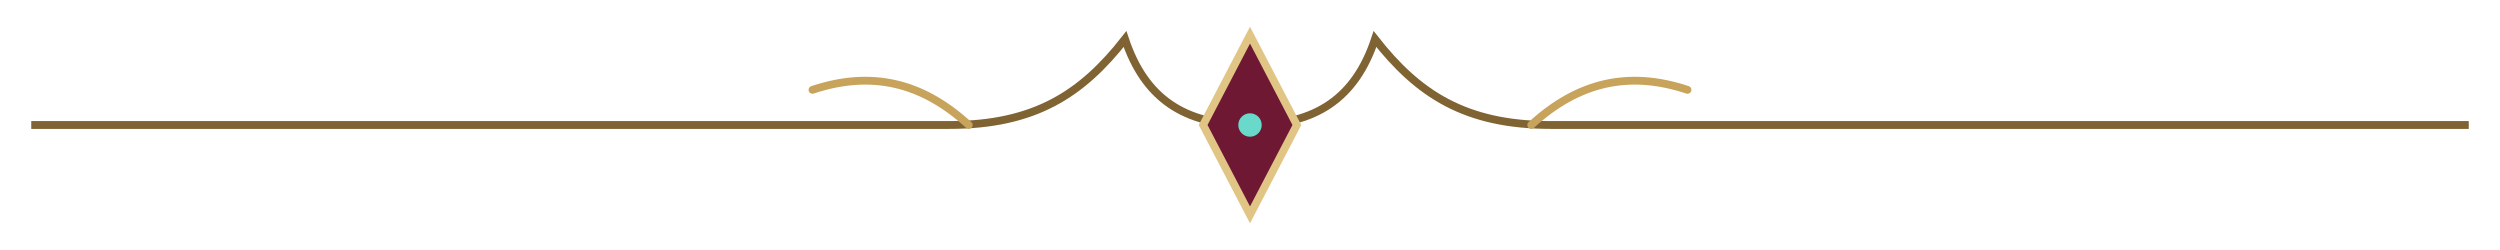
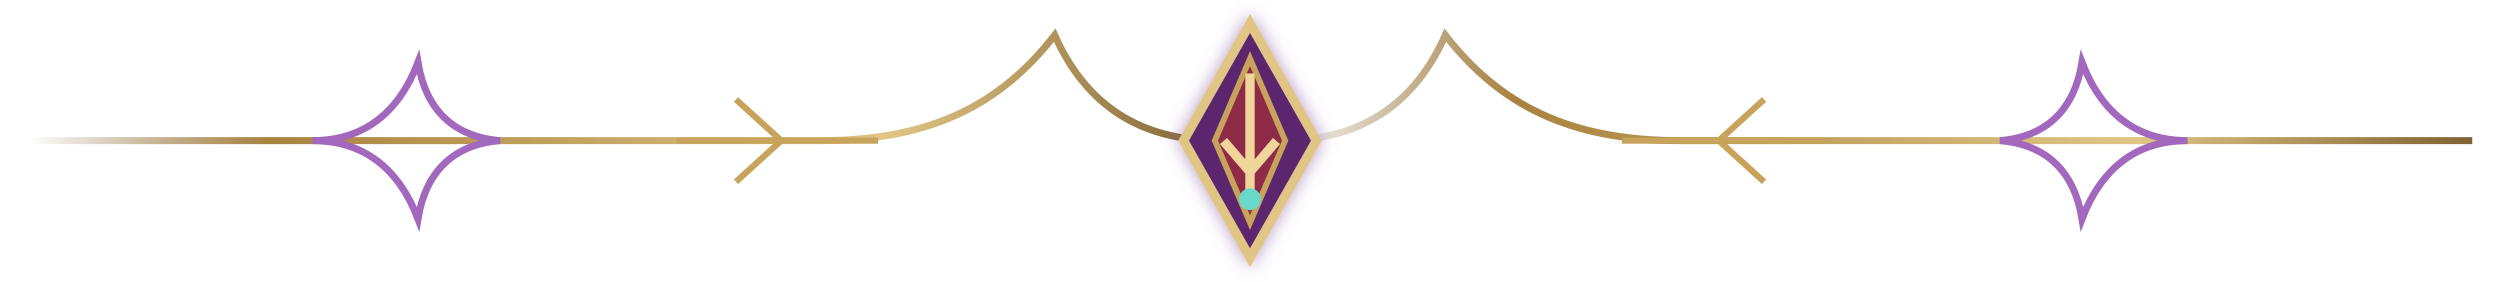
- <svg xmlns="http://www.w3.org/2000/svg" viewBox="0 0 640 64" aria-hidden="true">
-   <path d="M8 32h235c22 0 34-8 45-22 5 15 15 22 32 22s27-7 32-22c11 14 23 22 45 22h235" fill="none" stroke="#806333" stroke-width="2" />
-   <path d="m320 9 12 23-12 23-12-23z" fill="#6E1834" stroke="#E0C584" stroke-width="2" />
-   <circle cx="320" cy="32" r="3" fill="#69D9CB" />
-   <path d="M248 32c-12-11-25-14-40-9m184 9c12-11 25-14 40-9" fill="none" stroke="#C7A35B" stroke-width="2" stroke-linecap="round" />
+ <svg xmlns="http://www.w3.org/2000/svg" viewBox="0 0 640 72" aria-hidden="true">
+   <defs>
+     <linearGradient id="gold" x1="0" y1="0" x2="1" y2="0">
+       <stop offset="0" stop-color="#806333" stop-opacity="0" />
+       <stop offset="0.2" stop-color="#A9823F" />
+       <stop offset="0.72" stop-color="#E0C584" />
+       <stop offset="1" stop-color="#806333" />
+     </linearGradient>
+     <filter id="violetGlow" x="-80%" y="-80%" width="260%" height="260%">
+       <feGaussianBlur stdDeviation="2.2" result="b" />
+       <feFlood flood-color="#8B5AA3" flood-opacity=".62" />
+       <feComposite in2="b" operator="in" />
+       <feMerge>
+         <feMergeNode />
+         <feMergeNode in="SourceGraphic" />
+       </feMerge>
+     </filter>
+   </defs>
+   <path d="M8 36h202c28 0 46-9 60-27 8 18 22 27 42 27" fill="none" stroke="url(#gold)" stroke-width="1.8" stroke-linecap="square" />
+   <path d="M632 36H430c-28 0-46-9-60-27-8 18-22 27-42 27" fill="none" stroke="url(#gold)" stroke-width="1.8" stroke-linecap="square" />
+   <path d="M80 36c13 0 22-7 27-20 2 12 9 19 21 20-12 1-19 8-21 20-5-13-14-20-27-20Zm480 0c-13 0-22-7-27-20-2 12-9 19-21 20 12 1 19 8 21 20 5-13 14-20 27-20Z" fill="none" stroke="#A268BD" stroke-width="1.8" stroke-linejoin="miter" />
+   <path d="M174 36h50m-35-10 11 10-11 10M466 36h-50m35-10-11 10 11 10" fill="none" stroke="#C7A35B" stroke-width="1.6" stroke-linecap="square" stroke-linejoin="miter" />
+   <g filter="url(#violetGlow)">
+     <path d="m320 6 17 30-17 30-17-30Z" fill="#5B286E" stroke="#E0C584" stroke-width="2.4" />
+     <path d="m320 15 9 21-9 21-9-21Z" fill="#8F2949" stroke="#C7A35B" stroke-width="1.5" />
+     <path d="M320 20v30m-6-13 6 7 6-7" fill="none" stroke="#F0D69A" stroke-width="2.4" stroke-linecap="square" stroke-linejoin="miter" />
+   </g>
+   <circle cx="320" cy="51" r="2.8" fill="#69D9CB" />
</svg>
